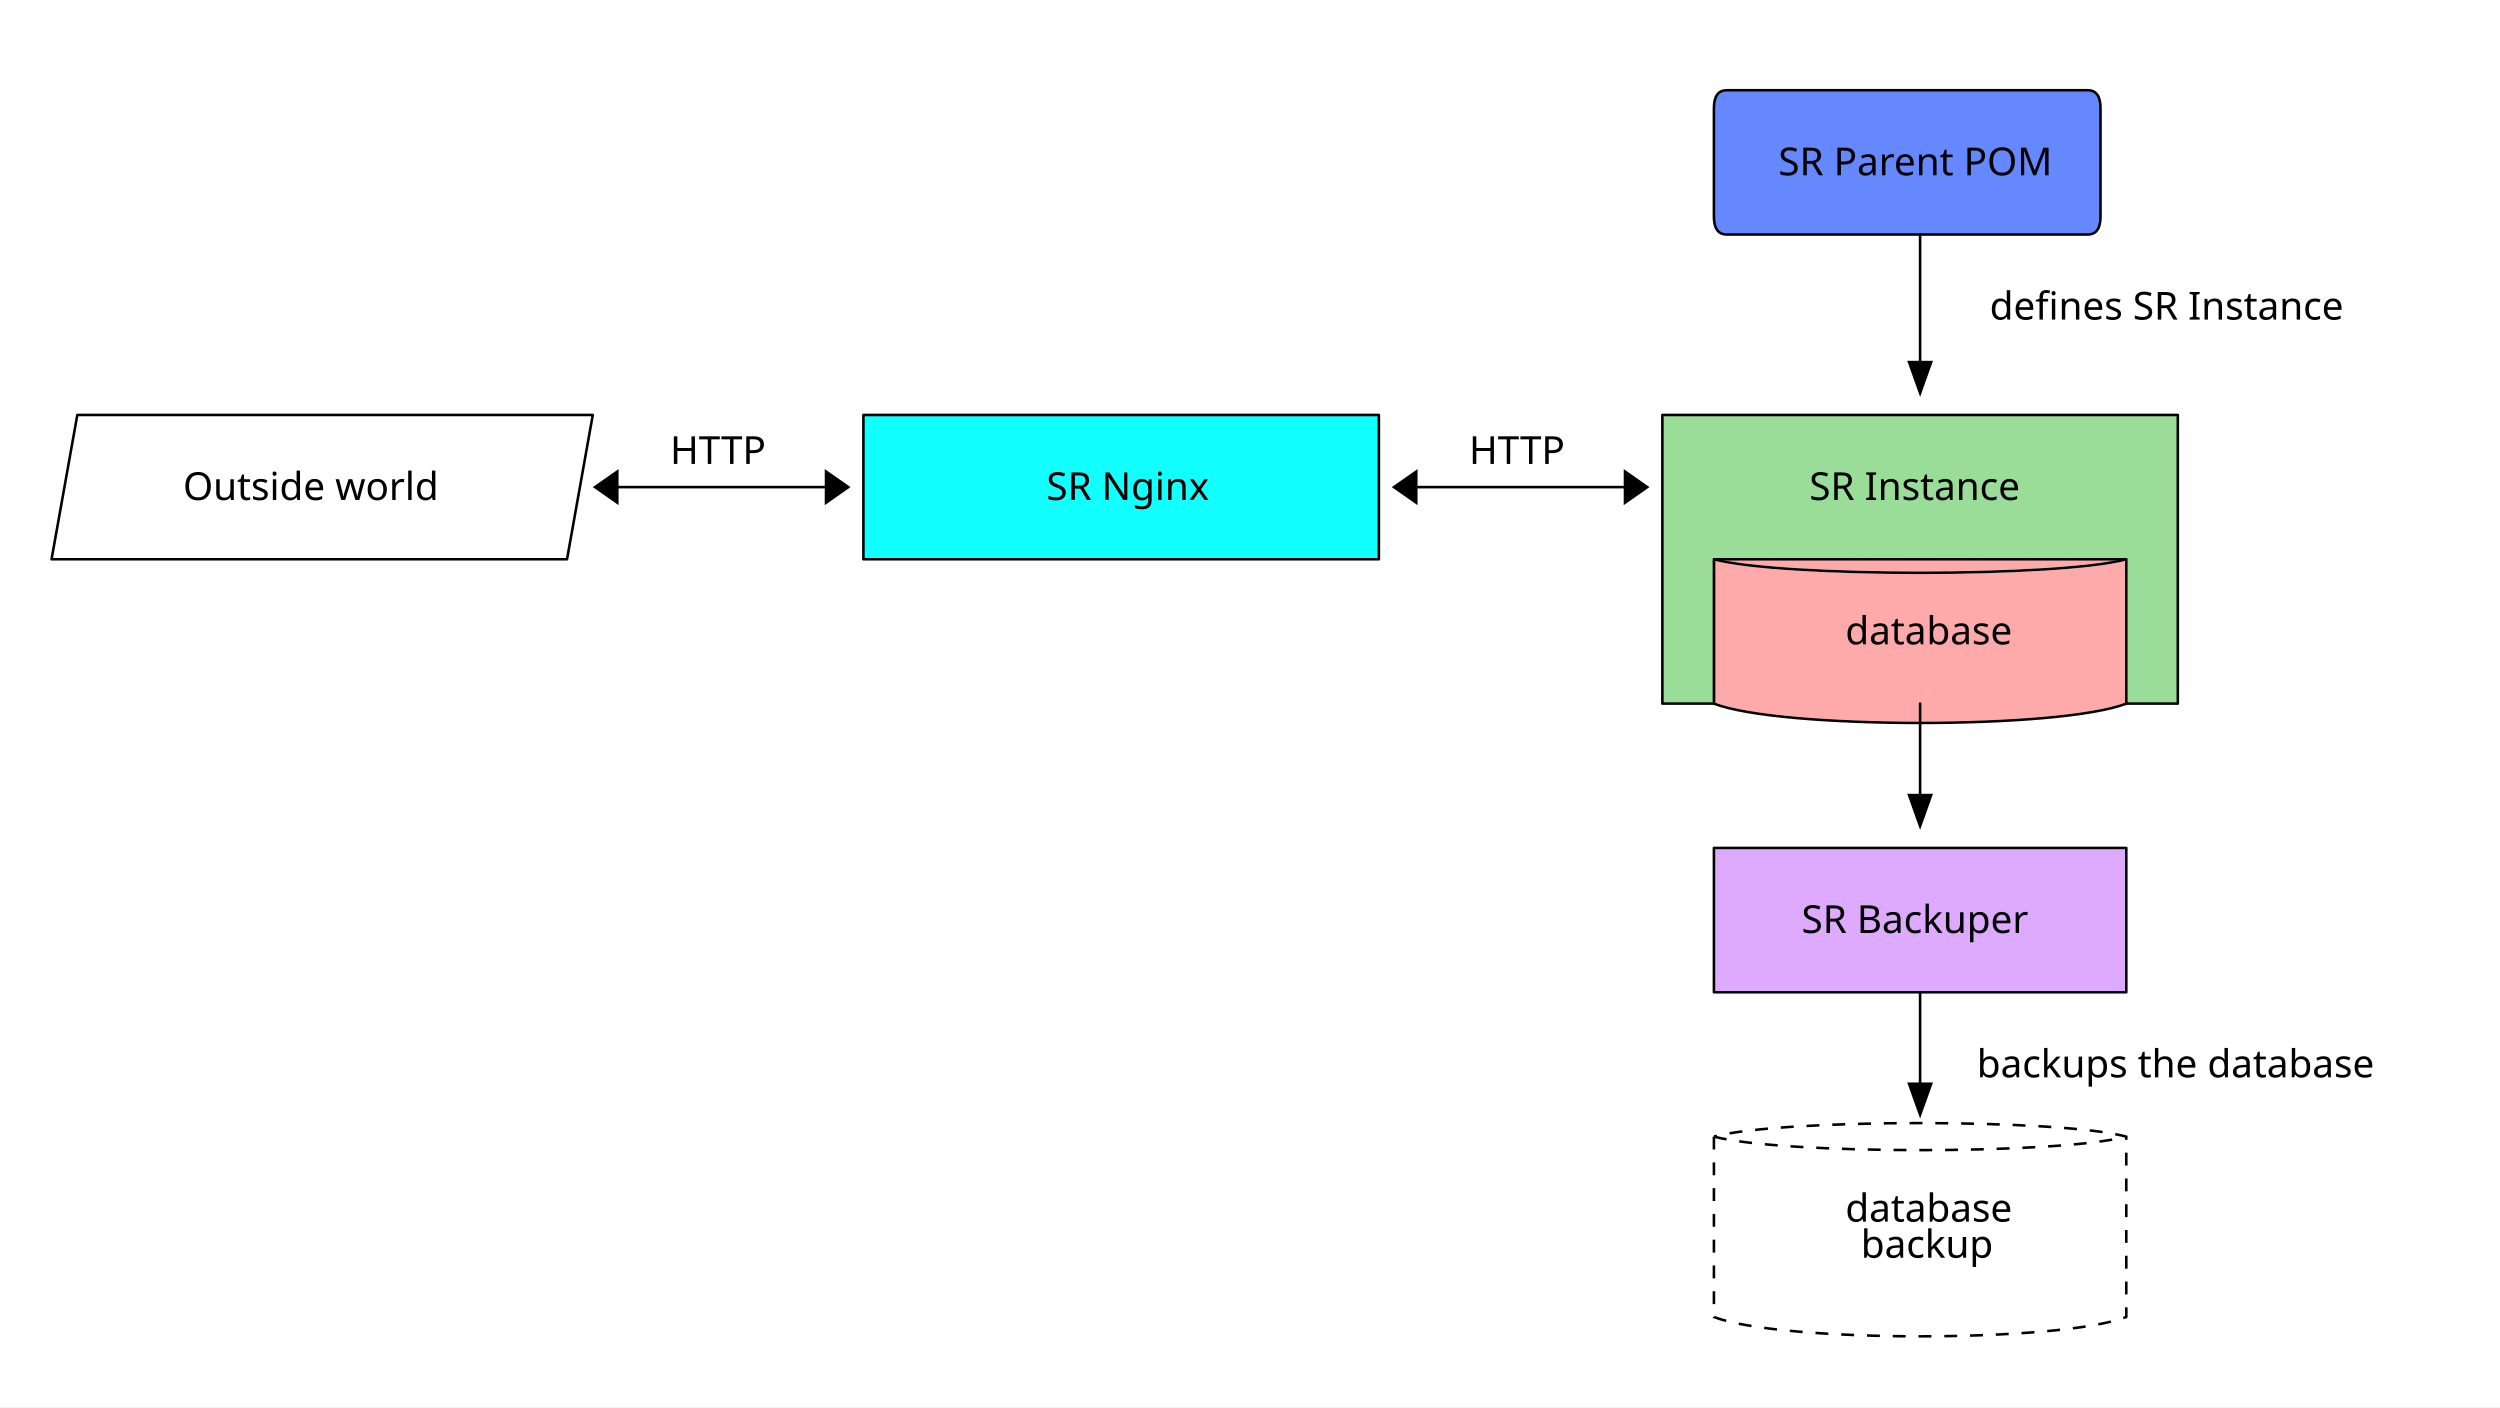
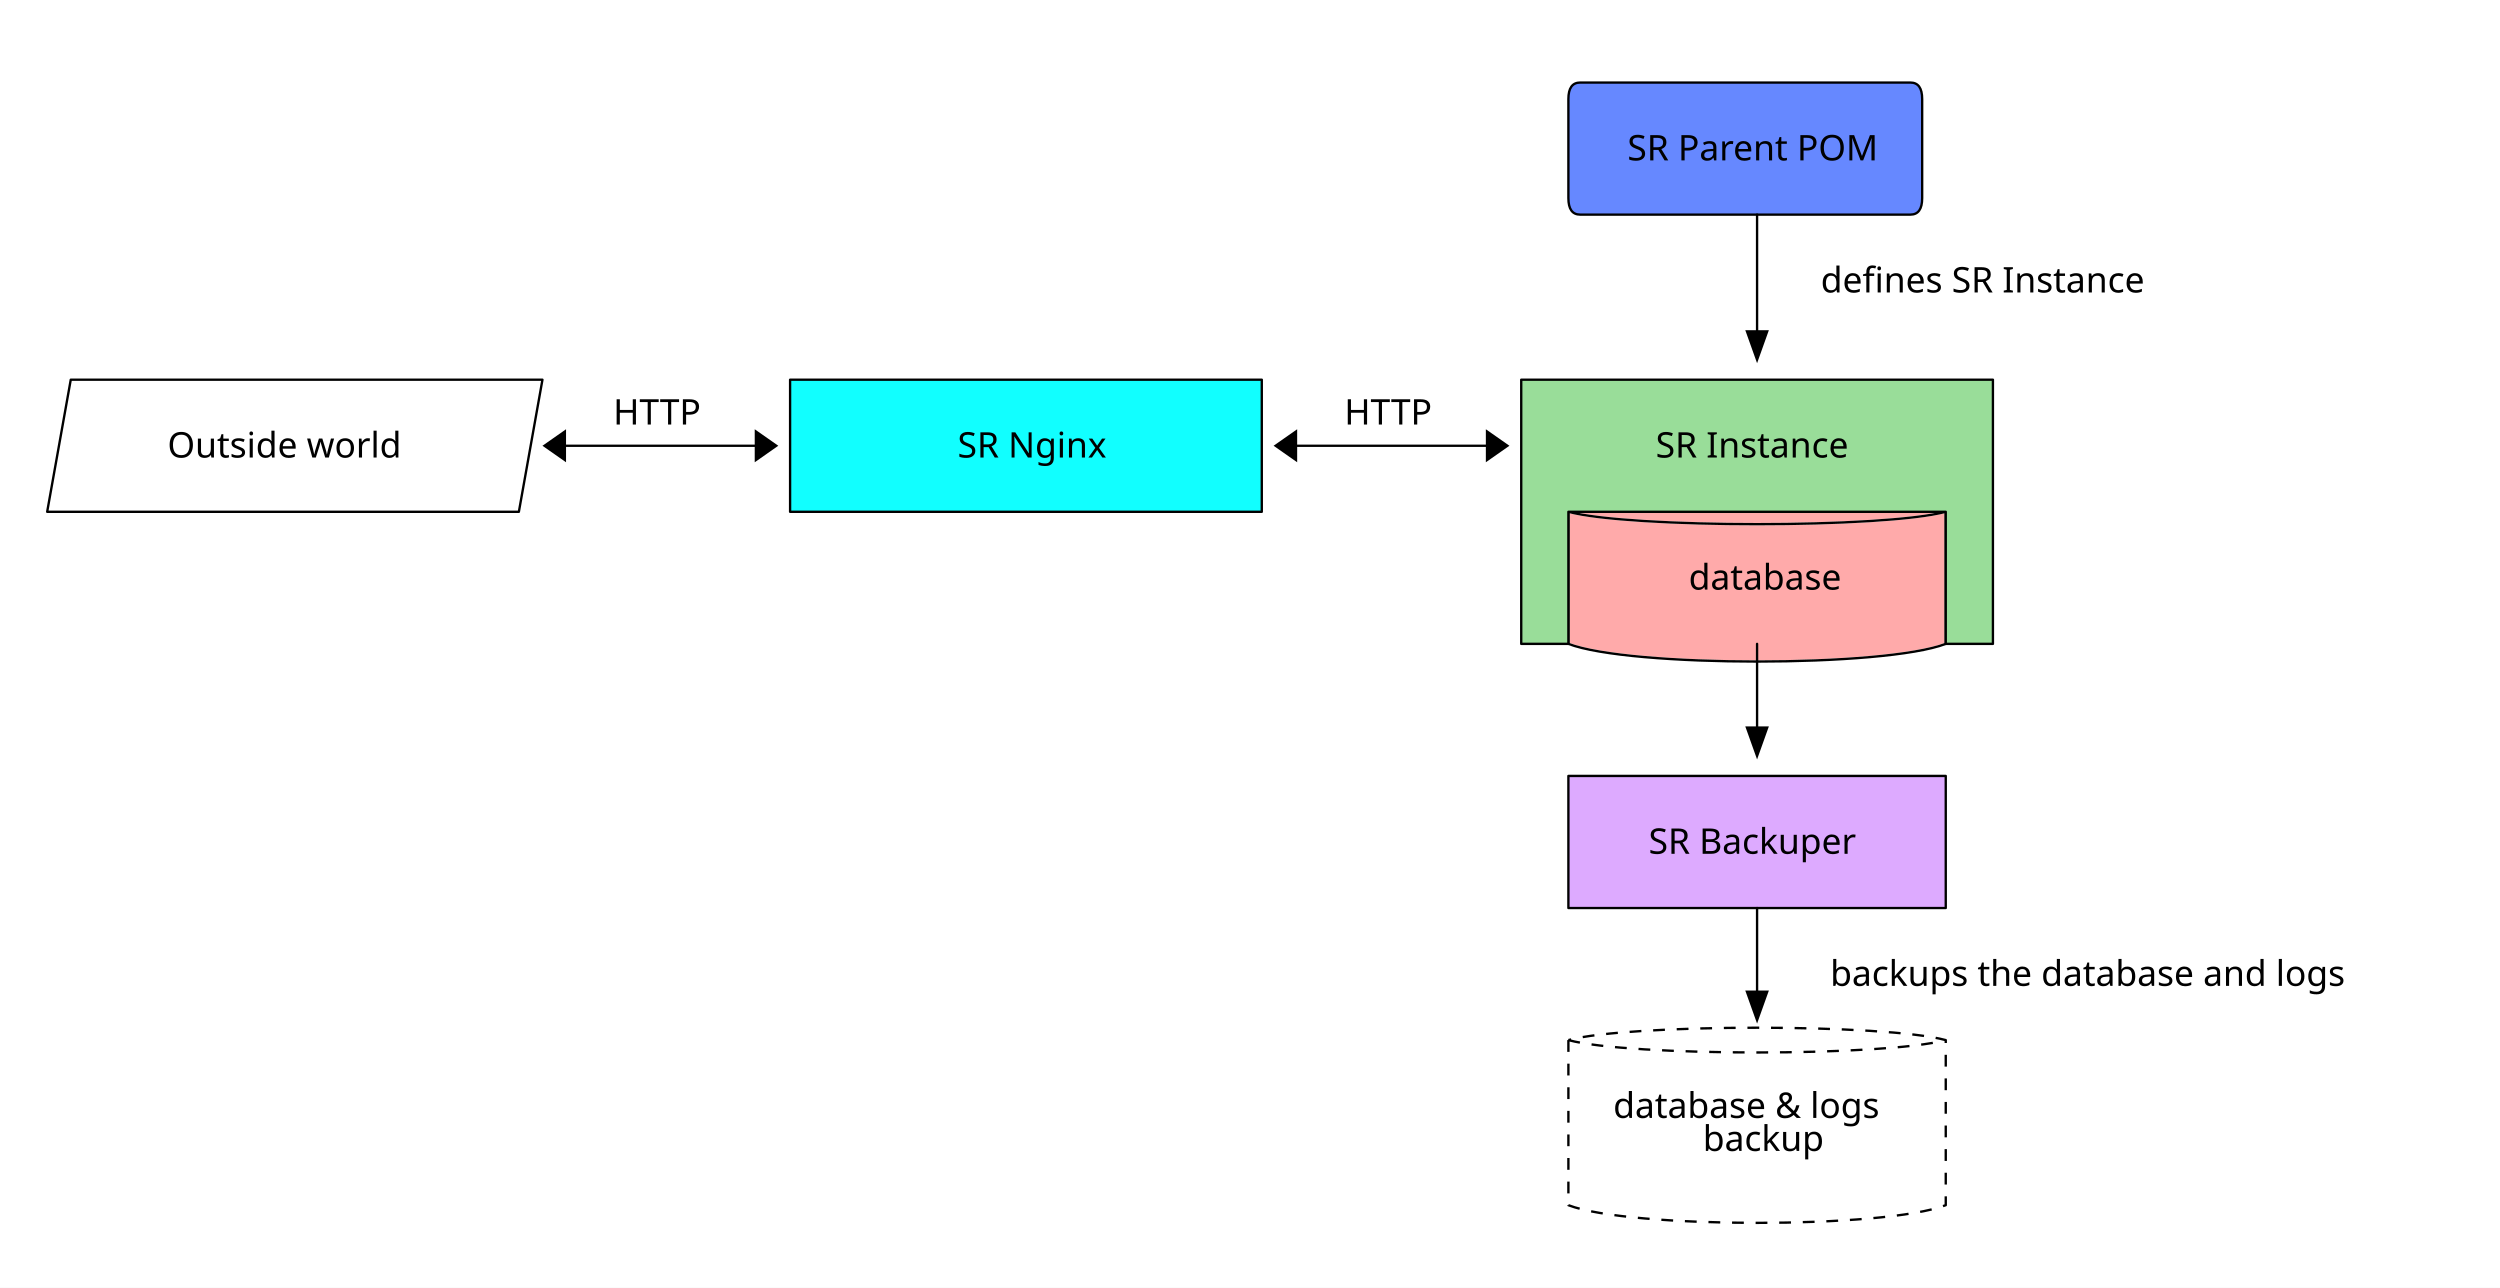
- <svg xmlns="http://www.w3.org/2000/svg" height="546" preserveAspectRatio="xMidYMid meet" shape-rendering="geometricPrecision" version="1.0" viewBox="0 0 970 546" width="970">
+ <svg xmlns="http://www.w3.org/2000/svg" height="546" preserveAspectRatio="xMidYMid meet" shape-rendering="geometricPrecision" version="1.0" viewBox="0 0 1060 546" width="1060">
  <defs>
    <filter height="200%" id="shadowBlur" width="200%" x="0" y="0">
      <feOffset dx="3" dy="3" in="SourceGraphic" result="offOut" />
      <feGaussianBlur in="offOut" stdDeviation="3" />
    </filter>
  </defs>
  <g stroke-linecap="square" stroke-linejoin="round" stroke-width="1">
-     <rect height="546" style="fill: #ffffff" width="970" x="0" y="0" />
+     <rect height="546" style="fill: #ffffff" width="1060" x="0" y="0" />
    <path d="M665.0 441.0 C691.0 448.0 799.0 448.0 825.0 441.0 C799.0 434.0 691.0 434.0 665.0 441.0 M665.0 441.0 L665.0 511.0 C691.0 521.0 799.0 521.0 825.0 511.0 L825.0 441.0 " fill="none" stroke="white" stroke-dasharray="5.0,5.0" stroke-linecap="butt" stroke-linejoin="round" stroke-miterlimit="0" stroke-width="1.0" />
    <path d="M665.0 441.0 C691.0 448.0 799.0 448.0 825.0 441.0 C799.0 434.0 691.0 434.0 665.0 441.0 M665.0 441.0 L665.0 511.0 C691.0 521.0 799.0 521.0 825.0 511.0 L825.0 441.0 " fill="none" stroke="#000000" stroke-dasharray="5.0,5.0" stroke-linecap="butt" stroke-linejoin="round" stroke-miterlimit="0" stroke-width="1.0" />
    <path d="M665.0 217.0 C691.0 224.0 799.0 224.0 825.0 217.0 C799.0 210.0 691.0 210.0 665.0 217.0 M665.0 217.0 L665.0 273.0 C691.0 283.0 799.0 283.0 825.0 273.0 L825.0 217.0 " fill="#ffaaaa" stroke="white" stroke-linecap="round" stroke-linejoin="round" stroke-width="1.0" />
    <path d="M665.0 217.0 C691.0 224.0 799.0 224.0 825.0 217.0 C799.0 210.0 691.0 210.0 665.0 217.0 M665.0 217.0 L665.0 273.0 C691.0 283.0 799.0 283.0 825.0 273.0 L825.0 217.0 " fill="none" stroke="#000000" stroke-linecap="round" stroke-linejoin="round" stroke-width="1.0" />
    <path d="M645.0 161.0 L845.0 161.0 L845.0 273.0 L825.0 273.0 L825.0 217.0 L665.0 217.0 L665.0 273.0 L645.0 273.0 z" fill="#99dd99" stroke="#000000" stroke-linecap="round" stroke-linejoin="round" stroke-width="1.0" />
    <path d="M30.0 161.0 L230.0 161.0 L220.0 217.0 L20.0 217.0 z" fill="white" stroke="#000000" stroke-linecap="round" stroke-linejoin="round" stroke-width="1.0" />
    <path d="M335.0 161.0 L535.0 161.0 L535.0 217.0 L335.0 217.0 z" fill="#11ffff" stroke="#000000" stroke-linecap="round" stroke-linejoin="round" stroke-width="1.0" />
    <path d="M665.0 329.0 L825.0 329.0 L825.0 385.0 L665.0 385.0 z" fill="#ddaaff" stroke="#000000" stroke-linecap="round" stroke-linejoin="round" stroke-width="1.0" />
    <path d="M665.0 42.0 Q665.0 35.0 670.0 35.0 L810.0 35.0 Q815.0 35.0 815.0 42.0 L815.0 84.0 L815.0 84.0 Q815.0 91.0 810.0 91.0 L670.0 91.0 L670.0 91.0 Q665.0 91.0 665.0 84.0 L665.0 42.0 z" fill="#6688ff" stroke="#000000" stroke-linecap="round" stroke-linejoin="round" stroke-width="1.0" />
    <path d="M740.0 140.0 L745.0 154.0 L750.0 140.0 z" fill="#000000" stroke="none" stroke-linecap="round" stroke-linejoin="round" stroke-width="1.0" />
    <path d="M240.0 182.0 L230.0 189.0 L240.0 196.0 z" fill="#000000" stroke="none" stroke-linecap="round" stroke-linejoin="round" stroke-width="1.0" />
    <path d="M320.0 182.0 L330.0 189.0 L320.0 196.0 z" fill="#000000" stroke="none" stroke-linecap="round" stroke-linejoin="round" stroke-width="1.0" />
    <path d="M550.0 182.0 L540.0 189.0 L550.0 196.0 z" fill="#000000" stroke="none" stroke-linecap="round" stroke-linejoin="round" stroke-width="1.0" />
    <path d="M630.0 182.0 L640.0 189.0 L630.0 196.0 z" fill="#000000" stroke="none" stroke-linecap="round" stroke-linejoin="round" stroke-width="1.0" />
    <path d="M740.0 308.0 L745.0 322.0 L750.0 308.0 z" fill="#000000" stroke="none" stroke-linecap="round" stroke-linejoin="round" stroke-width="1.0" />
    <path d="M740.0 420.0 L745.0 434.0 L750.0 420.0 z" fill="#000000" stroke="none" stroke-linecap="round" stroke-linejoin="round" stroke-width="1.0" />
    <path d="M235.0 189.0 L325.0 189.0 " fill="none" stroke="#000000" stroke-linecap="round" stroke-linejoin="round" stroke-width="1.0" />
    <path d="M545.0 189.0 L635.0 189.0 " fill="none" stroke="#000000" stroke-linecap="round" stroke-linejoin="round" stroke-width="1.0" />
    <path d="M745.0 91.0 L745.0 147.0 " fill="none" stroke="#000000" stroke-linecap="round" stroke-linejoin="round" stroke-width="1.0" />
    <path d="M745.0 273.0 L745.0 315.0 " fill="none" stroke="#000000" stroke-linecap="round" stroke-linejoin="round" stroke-width="1.0" />
    <path d="M745.0 385.0 L745.0 427.0 " fill="none" stroke="#000000" stroke-linecap="round" stroke-linejoin="round" stroke-width="1.0" />
    <text fill="#000000" font-family="sans-serif" font-size="15" stroke="none" x="690" y="68">SR Parent POM</text>
    <text fill="#000000" font-family="sans-serif" font-size="15" stroke="none" x="772" y="124">defines SR Instance</text>
    <text fill="#000000" font-family="sans-serif" font-size="15" stroke="none" x="260" y="180">HTTP</text>
    <text fill="#000000" font-family="sans-serif" font-size="15" stroke="none" x="570" y="180">HTTP</text>
    <text fill="#000000" font-family="sans-serif" font-size="15" stroke="none" x="71" y="194">Outside world</text>
    <text fill="#000000" font-family="sans-serif" font-size="15" stroke="none" x="406" y="194">SR Nginx</text>
    <text fill="#000000" font-family="sans-serif" font-size="15" stroke="none" x="702" y="194">SR Instance</text>
    <text fill="#000000" font-family="sans-serif" font-size="15" stroke="none" x="716" y="250">database</text>
    <text fill="#000000" font-family="sans-serif" font-size="15" stroke="none" x="699" y="362">SR Backuper</text>
-     <text fill="#000000" font-family="sans-serif" font-size="15" stroke="none" x="767" y="418">backups the database</text>
-     <text fill="#000000" font-family="sans-serif" font-size="15" stroke="none" x="716" y="474">database</text>
+     <text fill="#000000" font-family="sans-serif" font-size="15" stroke="none" x="776" y="418">backups the database and logs</text>
+     <text fill="#000000" font-family="sans-serif" font-size="15" stroke="none" x="684" y="474">database &amp; logs</text>
    <text fill="#000000" font-family="sans-serif" font-size="15" stroke="none" x="722" y="488">backup</text>
  </g>
</svg>
